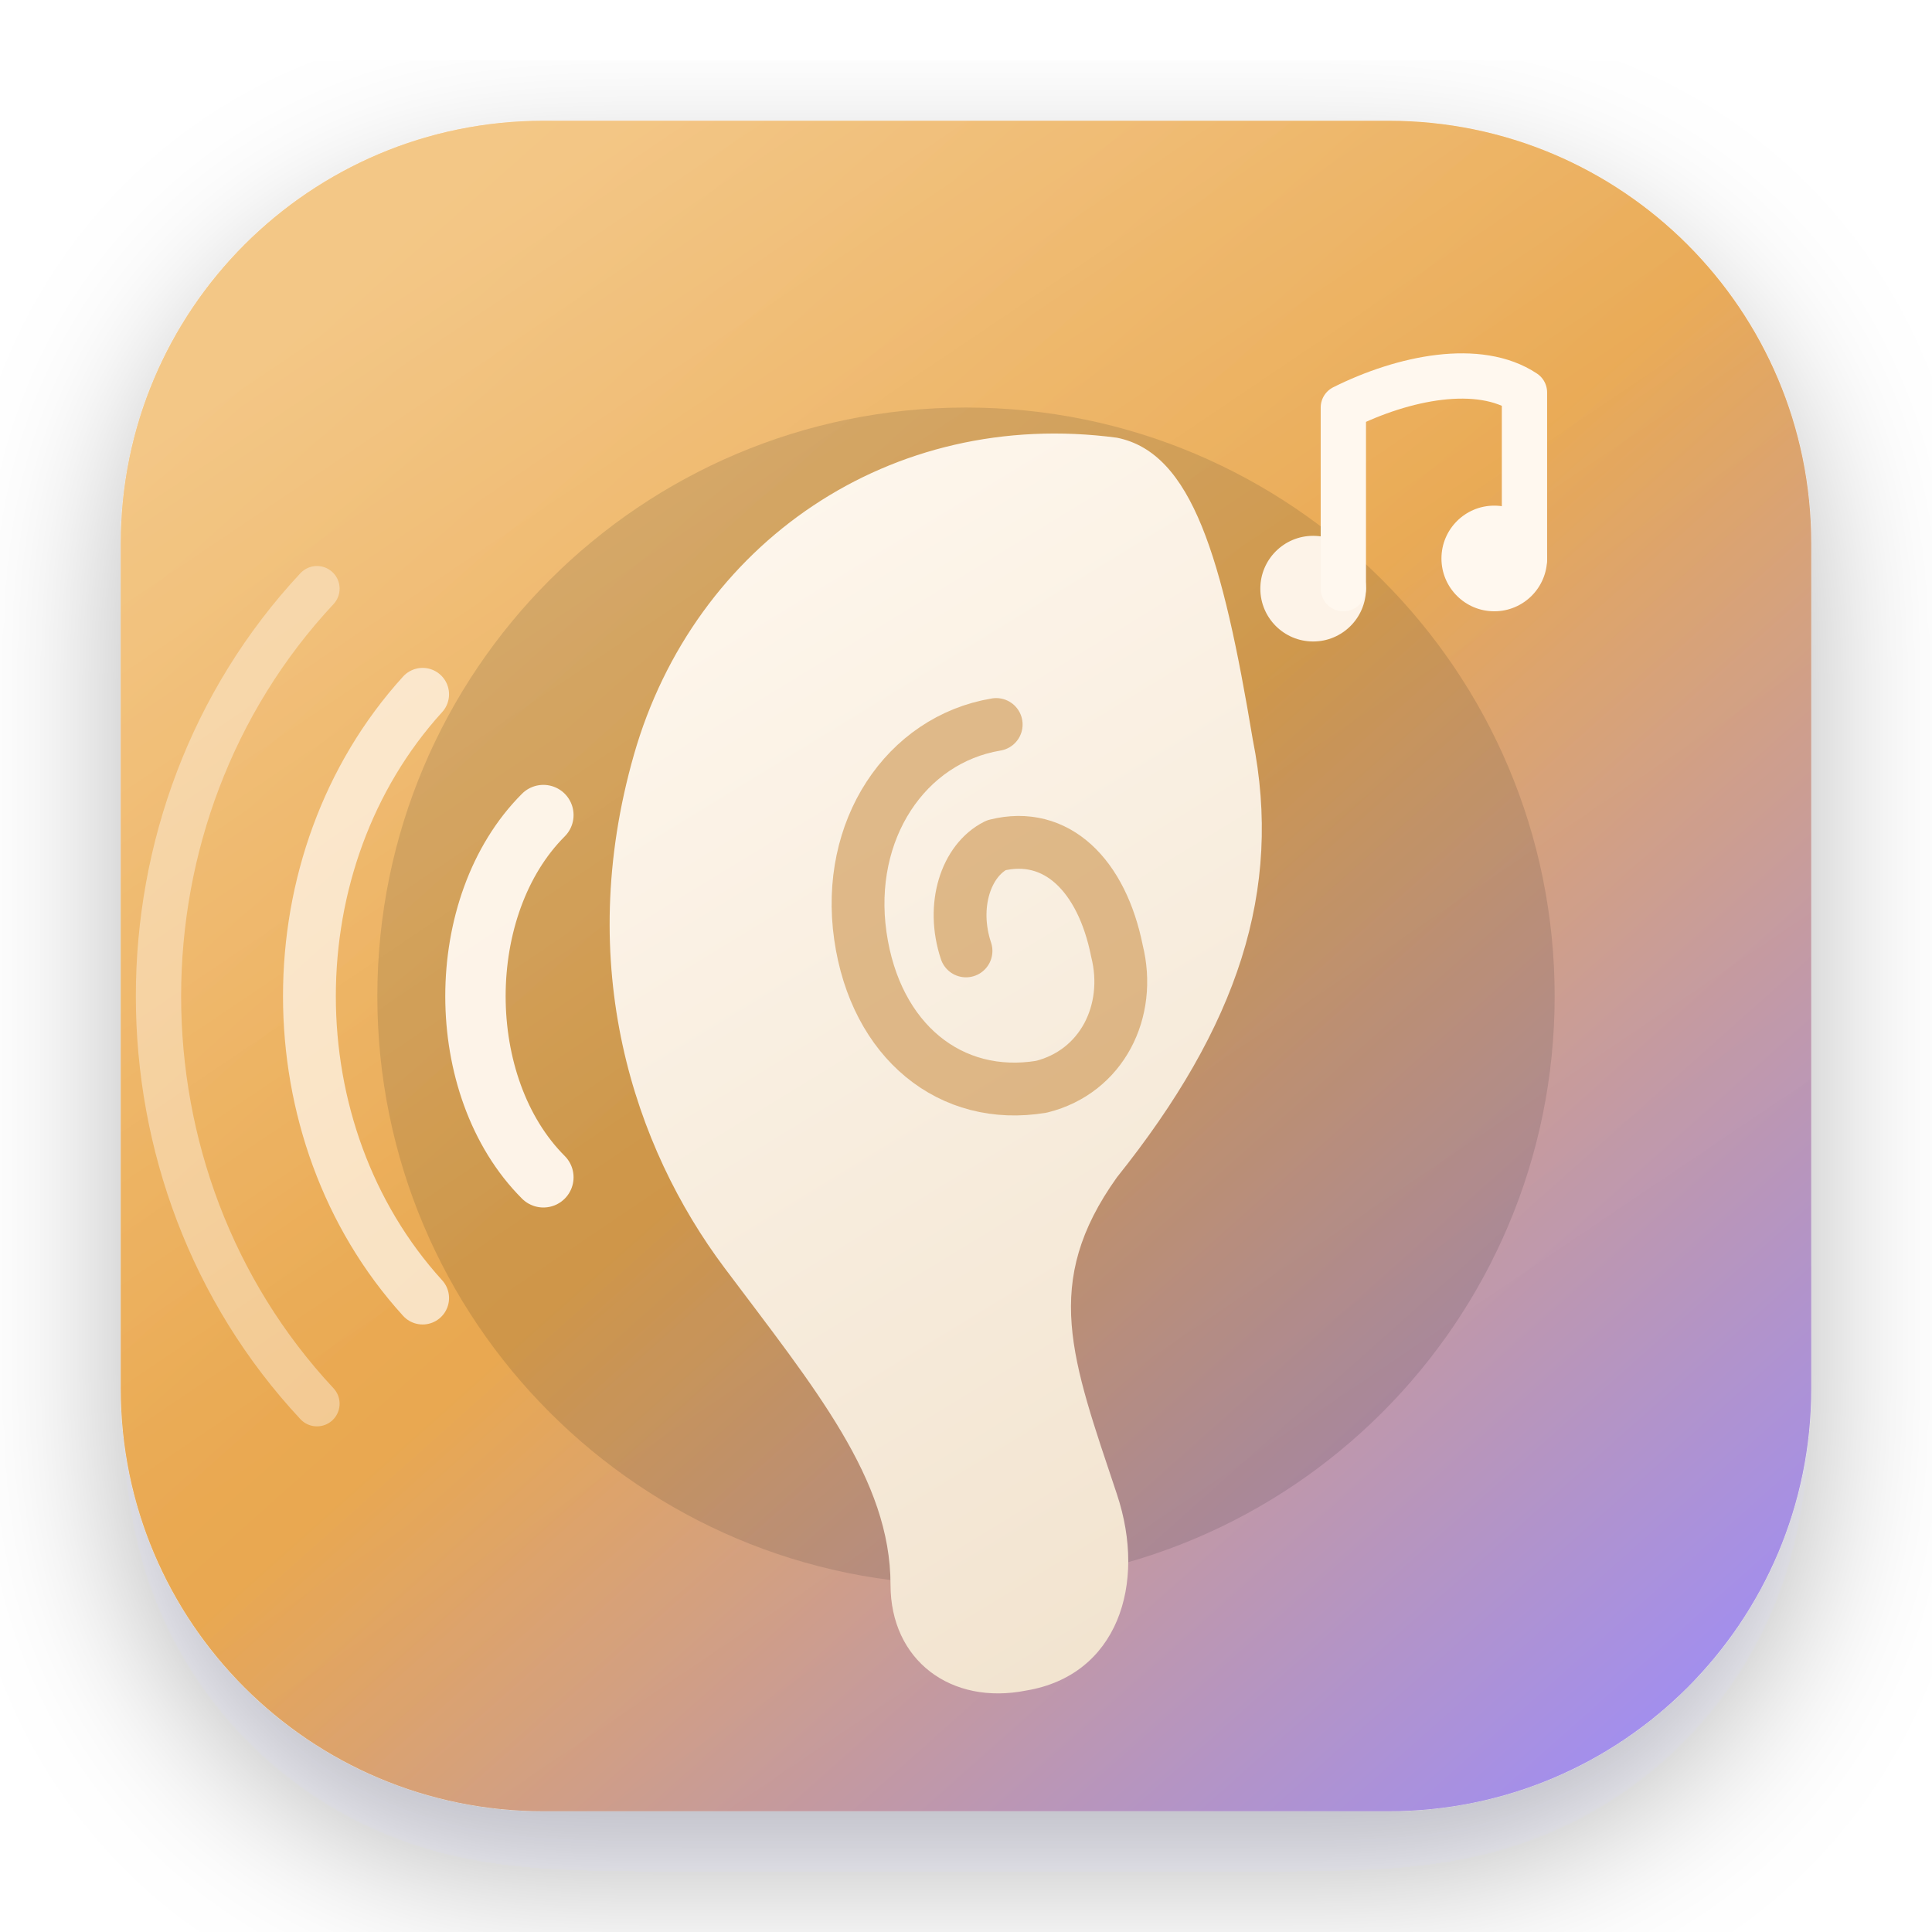
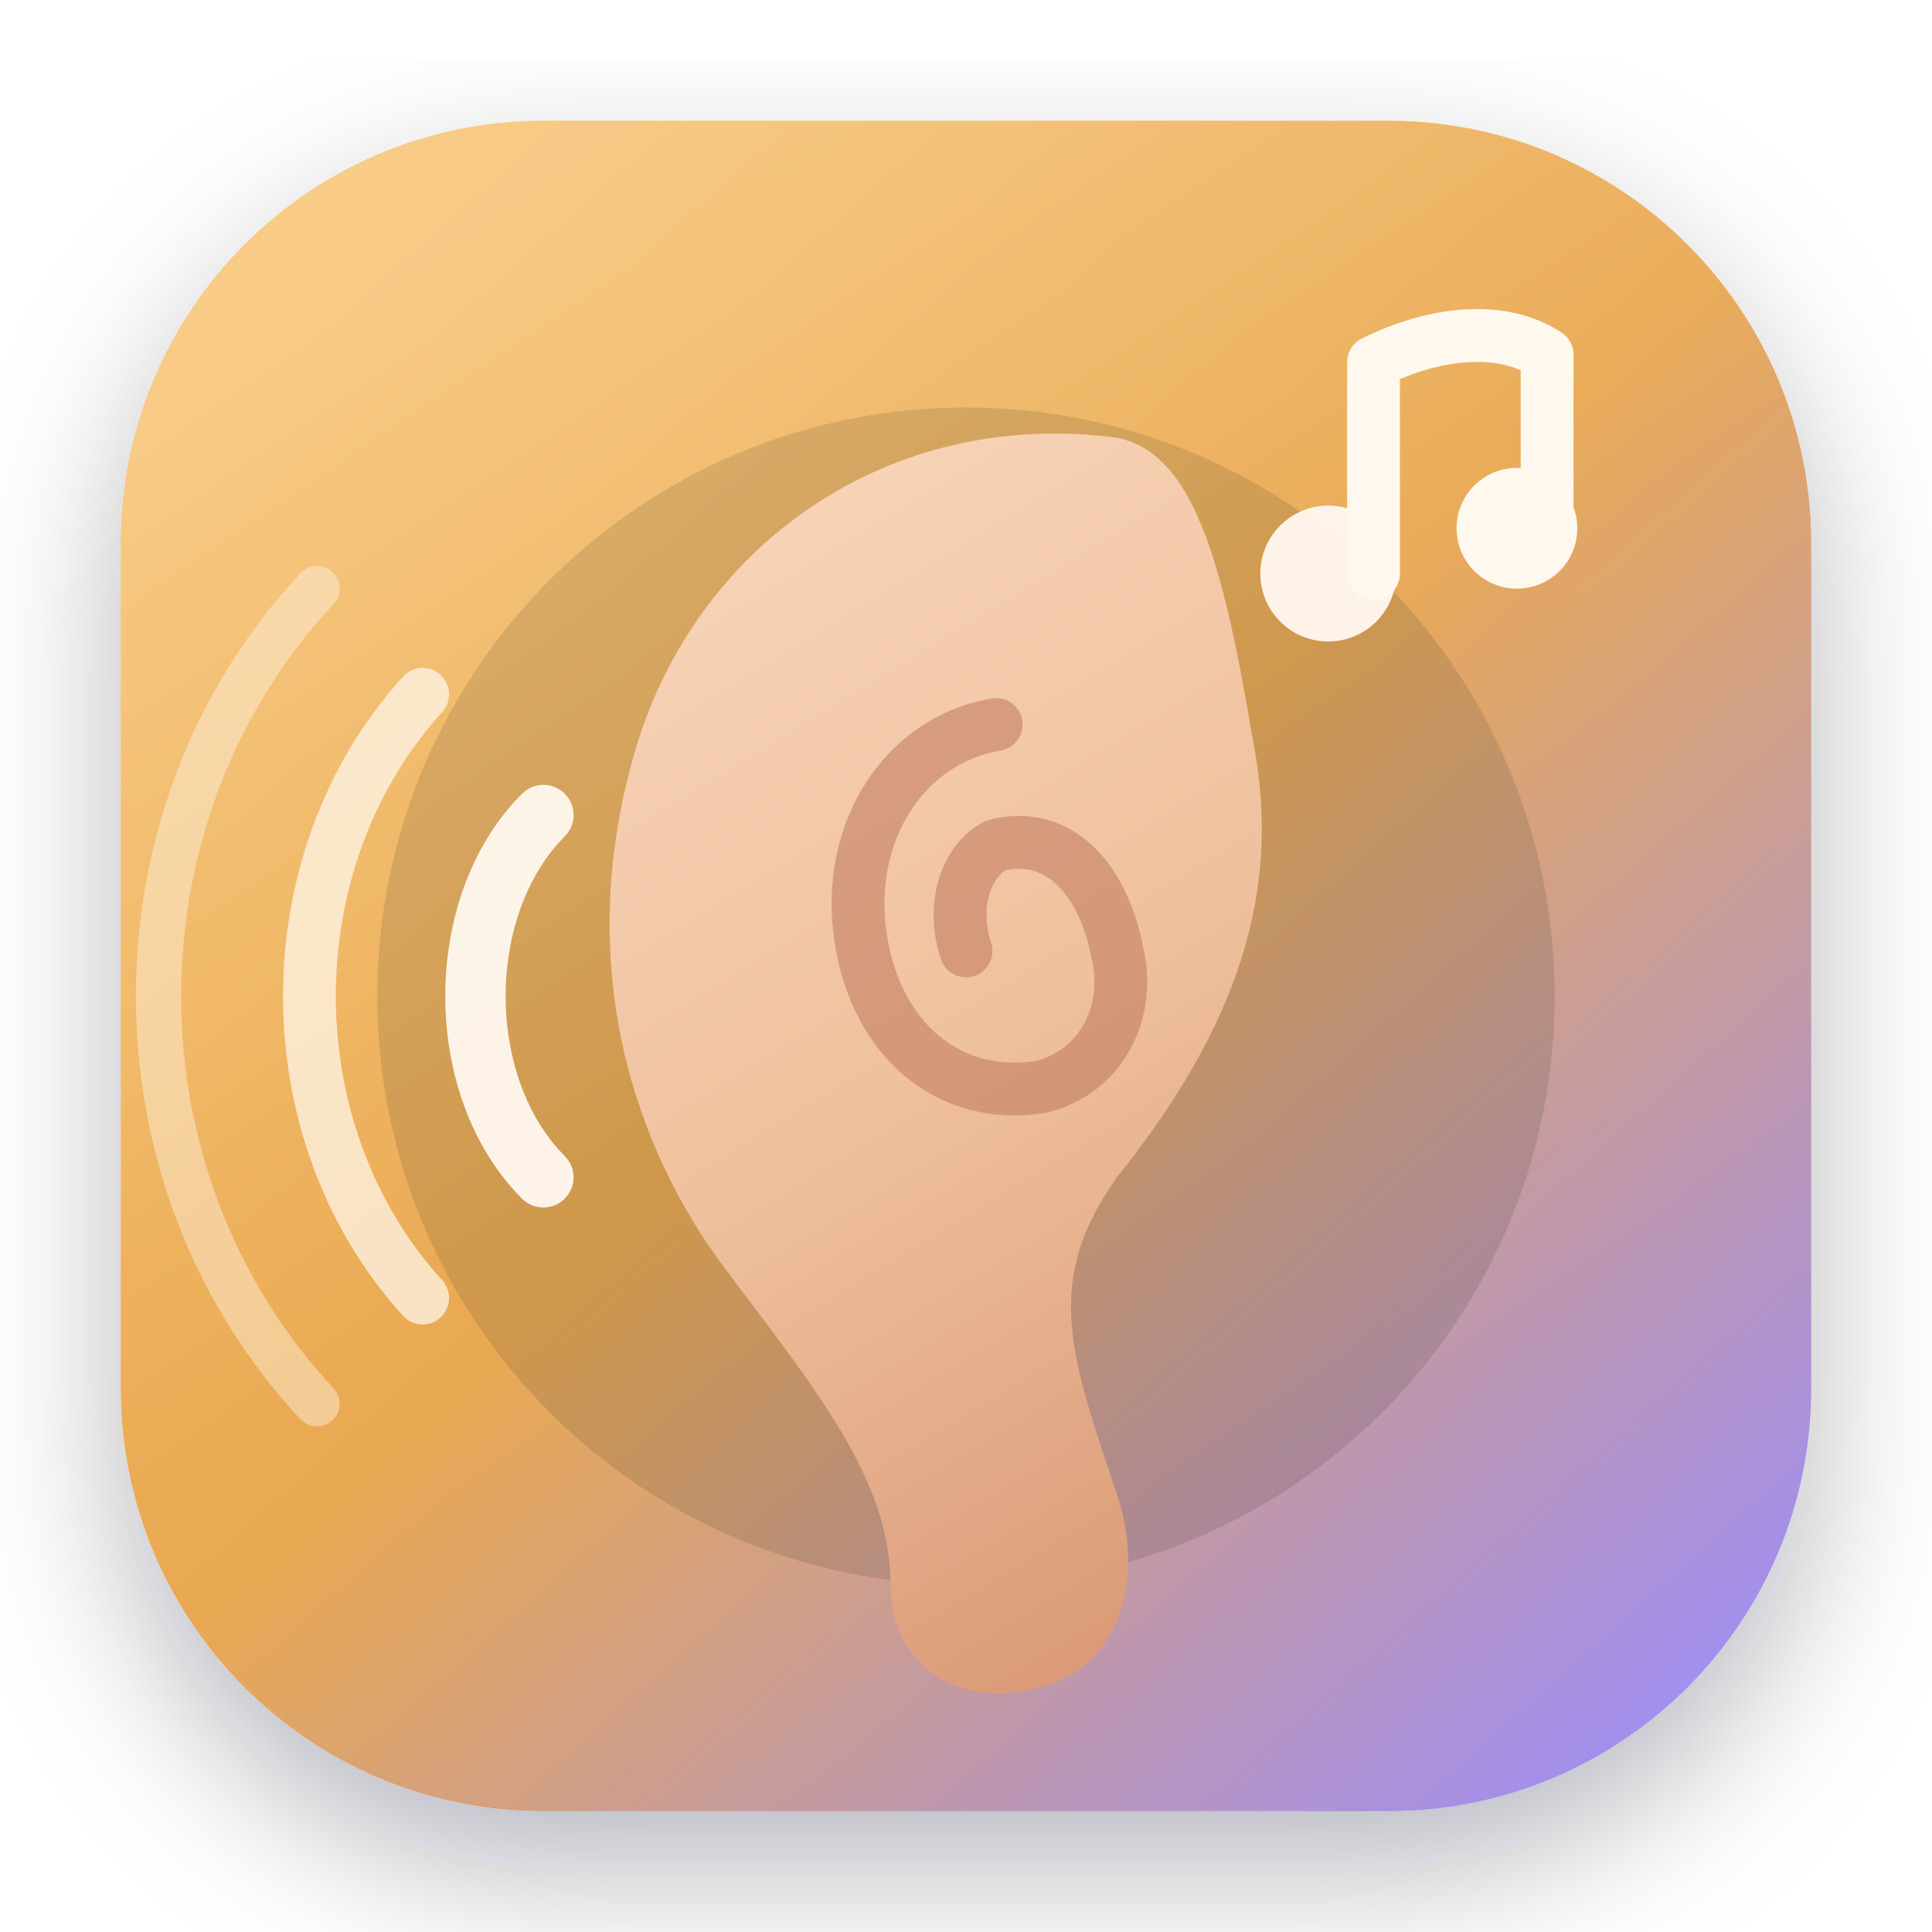
- <svg xmlns="http://www.w3.org/2000/svg" viewBox="0 0 256 256" fill="none" role="img" aria-label="AurisLeft">
+ <svg xmlns="http://www.w3.org/2000/svg" viewBox="0 0 256 256" fill="none" role="img" aria-label="左耳">
  <defs>
    <linearGradient id="al-bg" x1="32" y1="20" x2="228" y2="240" gradientUnits="userSpaceOnUse">
-       <stop offset="0%" stop-color="#F0B35A" />
+       <stop offset="0%" stop-color="#F5B34D" />
      <stop offset="48%" stop-color="#E8A54B" />
      <stop offset="100%" stop-color="#9B8CFF" />
    </linearGradient>
    <linearGradient id="al-sheen" x1="64" y1="28" x2="180" y2="200" gradientUnits="userSpaceOnUse">
-       <stop offset="0%" stop-color="#FFFFFF" stop-opacity="0.28" />
-       <stop offset="55%" stop-color="#FFFFFF" stop-opacity="0.04" />
+       <stop offset="0%" stop-color="#FFFFFF" stop-opacity="0.32" />
+       <stop offset="55%" stop-color="#FFFFFF" stop-opacity="0.05" />
      <stop offset="100%" stop-color="#FFFFFF" stop-opacity="0" />
    </linearGradient>
    <linearGradient id="al-ear" x1="88" y1="56" x2="176" y2="200" gradientUnits="userSpaceOnUse">
-       <stop offset="0%" stop-color="#FFF8EF" />
-       <stop offset="100%" stop-color="#F2E4D0" />
+       <stop offset="0%" stop-color="#F9D7BC" />
+       <stop offset="55%" stop-color="#EFC09D" />
+       <stop offset="100%" stop-color="#DB9B78" />
    </linearGradient>
    <filter id="al-soft" x="-20%" y="-20%" width="140%" height="140%">
      <feDropShadow dx="0" dy="8" stdDeviation="10" flood-color="#0C0E12" flood-opacity="0.28" />
    </filter>
  </defs>
  <rect x="16" y="16" width="224" height="224" rx="56" fill="url(#al-bg)" filter="url(#al-soft)" />
  <rect x="16" y="16" width="224" height="224" rx="56" fill="url(#al-sheen)" />
  <circle cx="128" cy="132" r="78" fill="#0C0E12" opacity="0.12" />
  <path d="M148 58        C118 54 92 72 84 100        C76 128 84 152 96 168        C108 184 118 196 118 210        C118 220 126 226 136 224        C148 222 152 210 148 198        C142 180 138 170 148 156        C164 136 170 118 166 98        C162 74 158 60 148 58Z" fill="url(#al-ear)" />
-   <path d="M132 96        C120 98 112 110 114 124        C116 138 126 146 138 144        C146 142 150 134 148 126        C146 116 140 110 132 112        C128 114 126 120 128 126" stroke="#C98B3E" stroke-width="7" stroke-linecap="round" stroke-linejoin="round" fill="none" opacity="0.55" />
+   <path d="M132 96        C120 98 112 110 114 124        C116 138 126 146 138 144        C146 142 150 134 148 126        C146 116 140 110 132 112        C128 114 126 120 128 126" stroke="#C0775C" stroke-width="7" stroke-linecap="round" stroke-linejoin="round" fill="none" opacity="0.55" />
  <path d="M72 108 C60 120 60 144 72 156" stroke="#FFF8EF" stroke-width="8" stroke-linecap="round" opacity="0.95" />
  <path d="M56 92 C36 114 36 150 56 172" stroke="#FFF8EF" stroke-width="7" stroke-linecap="round" opacity="0.72" />
  <path d="M42 78 C14 108 14 156 42 186" stroke="#FFF8EF" stroke-width="6" stroke-linecap="round" opacity="0.42" />
-   <circle cx="174" cy="78" r="7" fill="#FFF8EF" opacity="0.95" />
-   <path d="M178 78 V54 C186 50 196 48 202 52 V74" stroke="#FFF8EF" stroke-width="6" stroke-linecap="round" stroke-linejoin="round" />
-   <circle cx="198" cy="74" r="7" fill="#FFF8EF" />
+   <circle cx="176" cy="76" r="9" fill="#FFF8EF" opacity="0.95" />
+   <path d="M182 76 V48 C190 44 199 43 205 47 V70" stroke="#FFF8EF" stroke-width="7" stroke-linecap="round" stroke-linejoin="round" />
+   <circle cx="201" cy="70" r="8" fill="#FFF8EF" />
</svg>
